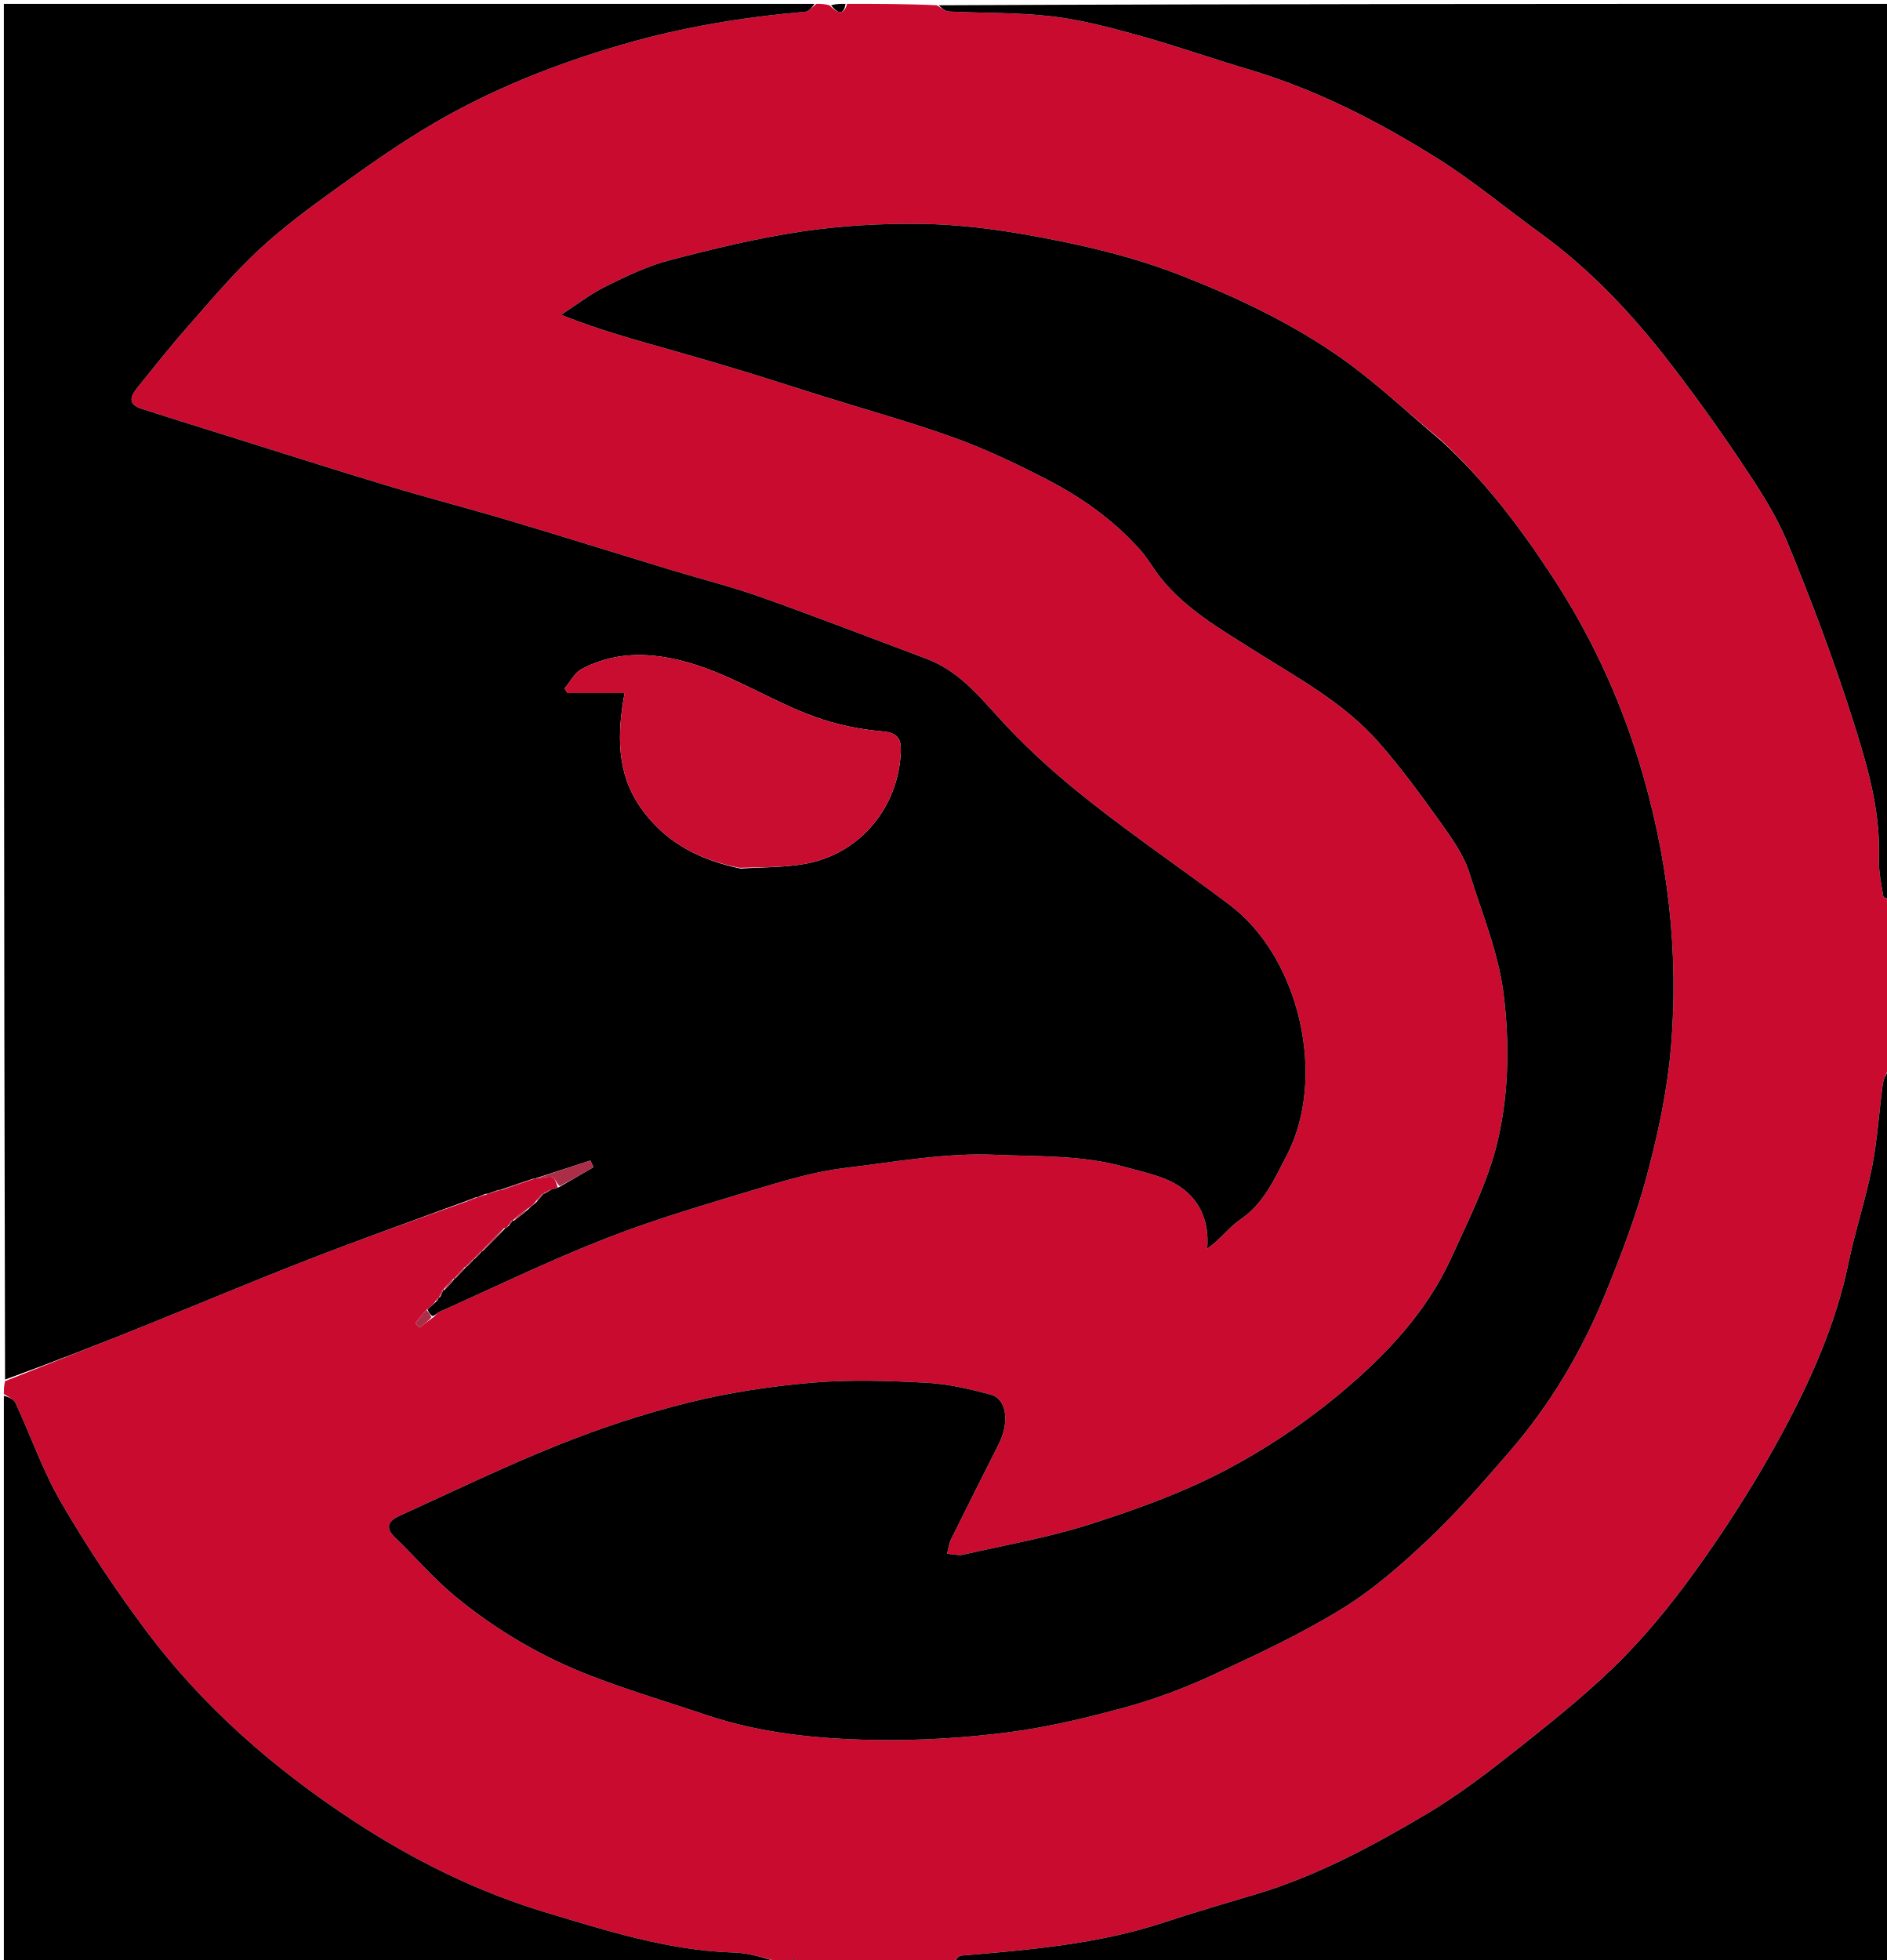
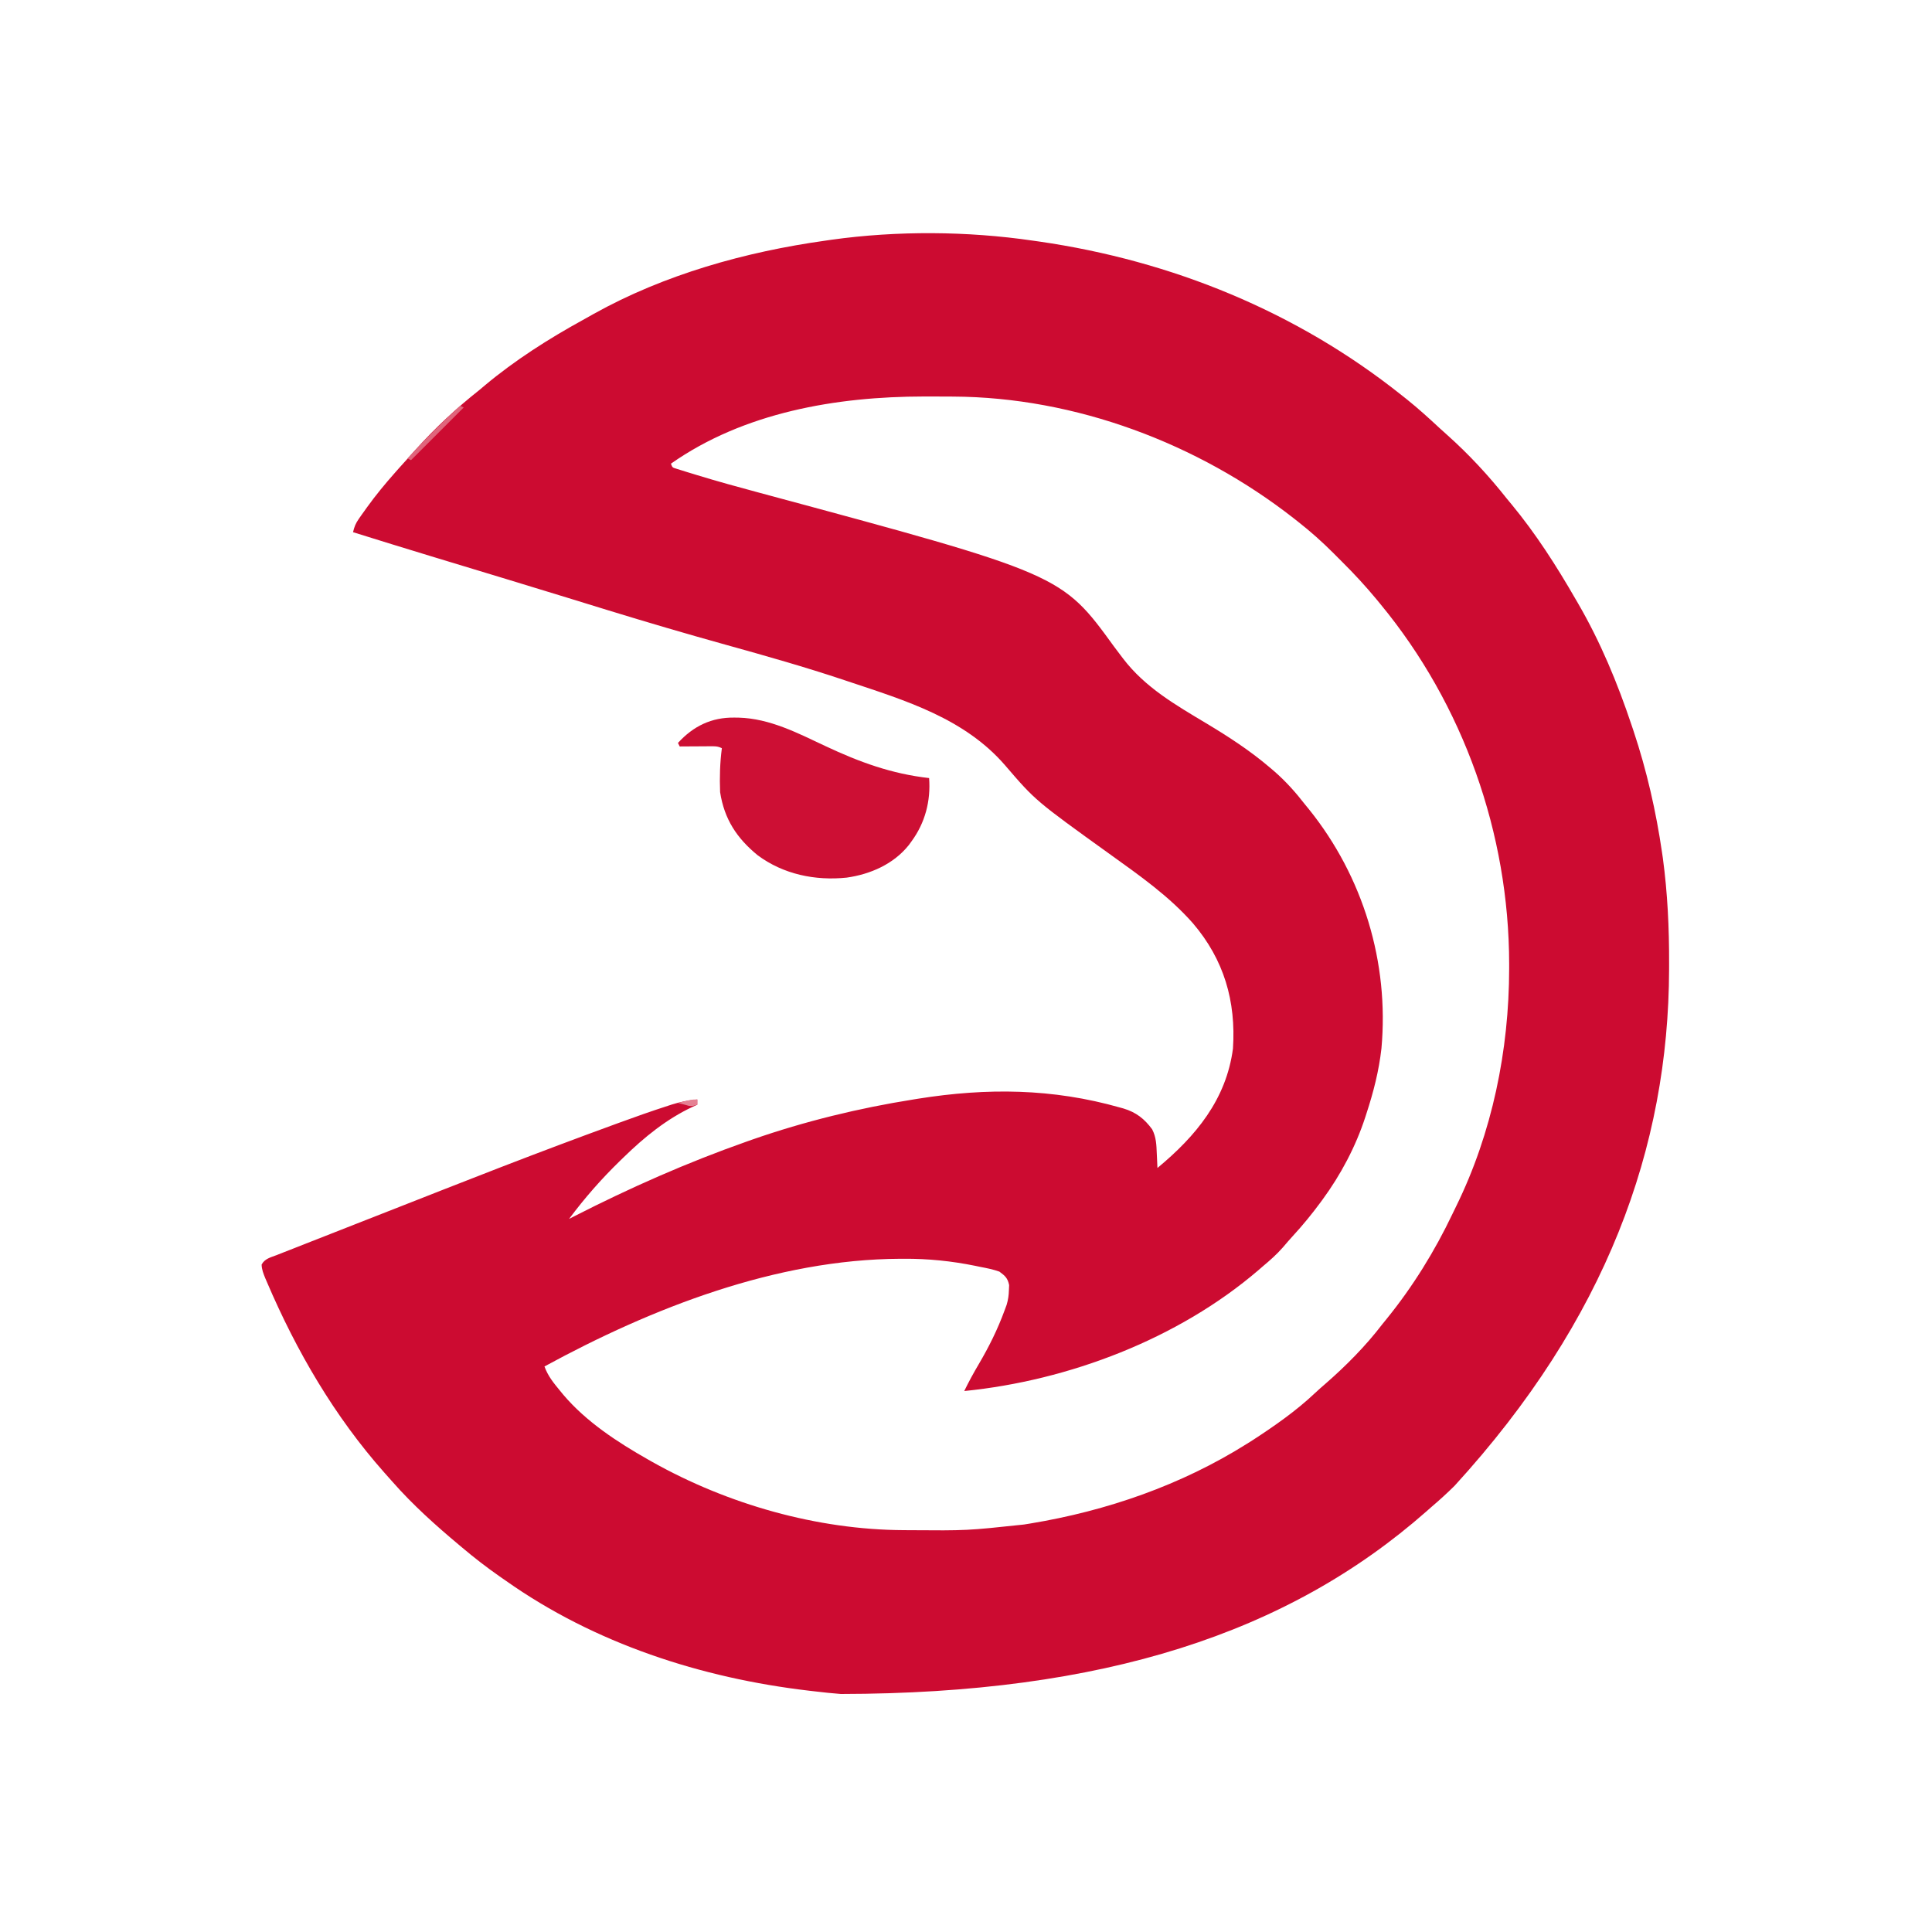
- <svg xmlns="http://www.w3.org/2000/svg" version="1.1" id="Layer_1" x="0px" y="0px" width="100%" viewBox="0 0 490 509" enable-background="new 0 0 490 509" xml:space="preserve">
-   <path fill="#CA0B30" opacity="1" stroke="none" d=" M212,1   C213.067,1 214.133,1 215.419,1.372   C217.412,3.37 219.055,4.229 220,1   C227.688,1 235.375,1 243.323,1.366   C244.571,2.17 245.542,2.942 246.549,2.992   C255.437,3.43 264.394,3.202 273.203,4.249   C280.853,5.159 288.42,7.17 295.872,9.237   C305.339,11.862 314.617,15.161 324.042,17.946   C341.73,23.173 357.989,31.512 373.482,41.245   C382.726,47.052 391.167,54.131 400.028,60.557   C412.729,69.765 423.411,81.033 432.98,93.334   C439.781,102.075 446.255,111.098 452.41,120.306   C456.808,126.886 461.245,133.648 464.236,140.916   C470.424,155.953 476.191,171.214 481.112,186.706   C484.817,198.37 488.397,210.248 487.966,222.825   C487.854,226.087 488.548,229.394 489.081,232.645   C489.169,233.187 490.333,233.553 491,234   C491,248.354 491,262.708 490.589,277.383   C489.759,279.029 489.135,280.327 488.954,281.684   C487.999,288.843 487.559,296.096 486.168,303.164   C484.529,311.497 481.791,319.61 480.079,327.932   C476.8,343.869 470.231,358.528 462.583,372.654   C456.652,383.61 449.966,394.226 442.815,404.432   C436.504,413.44 429.664,422.236 421.997,430.09   C413.912,438.374 404.791,445.708 395.711,452.941   C387.515,459.469 379.16,465.968 370.167,471.281   C356.3,479.473 342.058,487.13 326.487,491.827   C318.523,494.229 310.518,496.515 302.627,499.141   C285.443,504.859 267.6,506.342 249.736,507.852   C248.77,507.934 247.91,509.256 247,510   C233.979,510 220.958,510 207.808,509.75   C207.106,509.238 206.533,508.975 205.96,508.713   C205.973,509.142 205.986,509.571 206,510   C204.933,510 203.867,510 202.581,509.588   C198.441,508.441 194.535,507.175 190.595,507.062   C173.71,506.581 157.797,501.465 141.905,496.698   C124.094,491.356 107.448,483.114 91.873,472.907   C71.283,459.414 52.853,443.41 38.063,423.659   C30.082,413.001 22.667,401.834 15.958,390.335   C11.161,382.113 8.018,372.932 3.977,364.253   C3.513,363.256 2.017,362.739 1,362   C1,360.933 1,359.867 1.315,358.672   C13.593,353.803 25.573,349.107 37.512,344.309   C51.684,338.615 65.755,332.665 79.99,327.137   C93.587,321.856 107.339,316.975 121.246,312.003   C122.29,311.723 123.111,311.358 123.934,310.953   C123.937,310.913 124.016,310.919 124.308,310.869   C125.161,310.622 125.723,310.426 126.473,310.136   C126.662,310.042 127.054,309.887 127.371,309.865   C128.47,309.542 129.253,309.24 130.027,308.977   C130.02,309.015 129.943,309 130.353,309.006   C133.522,308 136.282,306.988 139.043,306.009   C139.045,306.043 138.977,306.041 139.351,306.045   C140.97,305.887 142.295,305.4 143.428,305.684   C144.098,305.851 144.464,307.235 144.83,308.317   C144.154,308.693 143.614,308.824 142.783,309.036   C141.986,309.435 141.481,309.752 140.982,310.027   C140.989,309.983 141.076,309.997 140.804,310.129   C140.018,310.864 139.504,311.468 138.902,312.307   C138.323,312.996 137.832,313.448 136.97,313.918   C135.412,314.978 134.226,316.02 133.02,317.042   C132.999,317.022 133.056,317.03 132.804,317.178   C132.346,317.653 132.14,317.98 131.877,318.454   C131.695,318.793 131.517,318.893 130.906,318.941   C128.691,321.008 126.858,323.034 125.015,325.033   C125.006,325.004 125.065,325.013 124.775,325.109   C123.992,325.823 123.5,326.439 123.003,327.026   C122.998,326.996 123.057,327.009 122.767,327.106   C121.98,327.817 121.483,328.431 120.985,329.014   C120.983,328.982 121.046,328.994 120.713,329.05   C119.603,330.089 118.826,331.072 118.035,332.024   C118.021,331.995 118.068,332.042 117.745,332.097   C116.628,333.128 115.833,334.104 115.027,335.05   C115.014,335.02 115.078,335.008 114.878,335.19   C114.467,335.861 114.255,336.349 114.038,336.92   C114.032,337.003 113.87,337.036 113.708,337.177   C113.334,337.515 113.149,337.735 112.884,338.249   C112.197,339.022 111.616,339.523 110.757,340.162   C109.608,341.421 108.736,342.542 107.864,343.663   C108.227,344.029 108.589,344.395 108.952,344.761   C110.108,343.903 111.264,343.045 112.679,341.966   C113.294,341.395 113.588,340.906 114.016,340.715   C128.478,334.256 142.748,327.303 157.486,321.55   C170.402,316.508 183.787,312.625 197.079,308.609   C204.466,306.377 212.001,304.18 219.624,303.28   C232.523,301.756 245.34,299.33 258.493,299.891   C269.805,300.374 281.164,299.931 292.189,303.065   C296.882,304.399 301.964,305.334 305.973,307.868   C311.389,311.291 314.134,316.886 313.523,324.268   C316.875,321.942 319.151,318.712 322.208,316.63   C328.24,312.522 330.974,306.141 334.089,300.213   C344.737,279.949 337.568,248.731 319.374,235.023   C307.589,226.144 295.386,217.811 283.776,208.715   C276.021,202.638 268.518,196.089 261.754,188.944   C255.321,182.148 249.796,174.531 240.615,171.089   C226.265,165.708 211.971,160.169 197.531,155.041   C189.828,152.305 181.859,150.325 174.029,147.943   C159.97,143.667 145.948,139.264 131.865,135.07   C121.535,131.992 111.087,129.305 100.769,126.188   C86.4,121.848 72.103,117.272 57.777,112.788   C50.749,110.588 43.717,108.401 36.707,106.146   C32.945,104.936 33.986,102.74 35.754,100.566   C39.956,95.4 44.065,90.149 48.463,85.154   C54.451,78.349 60.304,71.357 66.902,65.177   C73.16,59.315 80.126,54.15 87.103,49.126   C95.396,43.155 103.77,37.214 112.578,32.06   C128.015,23.027 144.53,16.524 161.776,11.52   C177.343,7.004 193.103,4.431 209.16,3.04   C210.158,2.953 211.056,1.707 212,1  M374.188,114.247   C365.216,106.836 356.71,98.748 347.158,92.181   C334.765,83.662 321.162,77.206 307.078,71.67   C294.193,66.604 280.874,63.517 267.385,61.111   C258.185,59.47 248.79,58.285 239.465,58.149   C229.097,57.998 218.607,58.585 208.356,60.103   C196.777,61.818 185.319,64.601 173.977,67.564   C168.237,69.063 162.727,71.696 157.378,74.351   C153.28,76.385 149.599,79.256 145.732,81.754   C155.806,85.776 165.525,88.42 175.219,91.154   C181.635,92.964 188.031,94.852 194.407,96.801   C200.944,98.799 207.44,100.93 213.963,102.973   C225.282,106.519 236.742,109.668 247.885,113.699   C256.066,116.658 263.996,120.443 271.744,124.433   C280.916,129.156 289.319,135.116 296.22,142.911   C298.149,145.09 299.567,147.713 301.387,149.998   C307.824,158.074 316.661,163.185 325.166,168.572   C336.753,175.912 348.988,182.392 358.152,192.876   C363.81,199.349 368.944,206.312 373.94,213.322   C376.955,217.553 380.195,222.008 381.68,226.868   C384.852,237.243 389.148,247.158 390.513,258.305   C392.087,271.16 391.826,283.785 389.031,295.99   C386.611,306.553 381.484,316.57 376.961,326.559   C370.648,340.501 360.255,351.566 348.826,361.221   C339.444,369.145 329.003,376.169 318.131,381.877   C307.098,387.67 295.157,391.973 283.25,395.793   C272.46,399.255 261.186,401.22 250.103,403.747   C248.942,404.012 247.631,403.619 245.95,403.501   C246.371,401.911 246.485,400.754 246.967,399.779   C251.042,391.547 255.158,383.336 259.314,375.145   C262.225,369.407 261.516,363.321 257.292,362.185   C251.776,360.702 246.085,359.371 240.412,359.081   C230.558,358.576 220.603,358.245 210.797,359.087   C200.045,360.012 189.242,361.654 178.776,364.254   C167.367,367.087 156.092,370.806 145.173,375.175   C131.132,380.792 117.487,387.403 103.711,393.675   C101.035,394.894 99.811,396.612 102.588,399.272   C107.814,404.276 112.534,409.864 118.088,414.456   C128.771,423.289 140.697,430.3 153.645,435.269   C163.487,439.045 173.616,442.073 183.62,445.427   C197.667,450.137 212.283,451.581 226.912,451.849   C238.451,452.059 250.097,451.363 261.548,449.909   C271.882,448.597 282.132,446.136 292.201,443.383   C299.999,441.25 307.678,438.357 315.018,434.956   C326.401,429.681 337.852,424.338 348.511,417.783   C356.686,412.757 364.089,406.243 371.095,399.61   C378.53,392.57 385.271,384.763 391.994,377.013   C402.741,364.623 410.997,350.608 417.133,335.447   C421.112,325.615 424.948,315.636 427.675,305.41   C430.543,294.659 432.936,283.617 433.907,272.559   C436.139,247.157 433.092,222.007 425.645,197.729   C420.446,180.782 412.892,164.582 403.071,149.639   C394.796,137.049 385.814,125.019 374.188,114.247  z" />
-   <path fill="#000000" opacity="1" stroke="none" d=" M131.288,318.9   C131.517,318.893 131.695,318.793 132.15,318.32   C132.671,317.702 132.864,317.366 133.056,317.03   C133.056,317.03 132.999,317.022 133.374,317.045   C134.946,316.012 136.144,314.956 137.341,313.9   C137.832,313.448 138.323,312.996 139.24,312.252   C140.135,311.306 140.606,310.652 141.076,309.997   C141.076,309.997 140.989,309.983 141.303,309.987   C142.103,309.645 142.589,309.3 143.075,308.954   C143.614,308.824 144.154,308.693 145.216,308.282   C148.539,306.369 151.339,304.737 154.139,303.105   C153.866,302.532 153.593,301.96 153.321,301.388   C148.539,302.939 143.758,304.49 138.977,306.041   C138.977,306.041 139.045,306.043 138.657,306.055   C135.494,307.044 132.718,308.022 129.943,309   C129.943,309 130.02,309.015 129.687,308.991   C128.588,309.273 127.821,309.58 127.054,309.887   C127.054,309.887 126.662,310.042 126.148,310.041   C125.094,310.334 124.555,310.626 124.016,310.919   C124.016,310.919 123.937,310.913 123.603,310.937   C122.52,311.279 121.771,311.598 121.023,311.918   C107.339,316.975 93.587,321.856 79.99,327.137   C65.755,332.665 51.684,338.615 37.512,344.309   C25.573,349.107 13.593,353.803 1.315,358.272   C1,239.092 1,120.183 1,1   C71.021,1 141.042,1 211.531,1   C211.056,1.707 210.158,2.953 209.16,3.04   C193.103,4.431 177.343,7.004 161.776,11.52   C144.53,16.524 128.015,23.027 112.578,32.06   C103.77,37.214 95.396,43.155 87.103,49.126   C80.126,54.15 73.16,59.315 66.902,65.177   C60.304,71.357 54.451,78.349 48.463,85.154   C44.065,90.149 39.956,95.4 35.754,100.566   C33.986,102.74 32.945,104.936 36.707,106.146   C43.717,108.401 50.749,110.588 57.777,112.788   C72.103,117.272 86.4,121.848 100.769,126.188   C111.087,129.305 121.535,131.992 131.865,135.07   C145.948,139.264 159.97,143.667 174.029,147.943   C181.859,150.325 189.828,152.305 197.531,155.041   C211.971,160.169 226.265,165.708 240.615,171.089   C249.796,174.531 255.321,182.148 261.754,188.944   C268.518,196.089 276.021,202.638 283.776,208.715   C295.386,217.811 307.589,226.144 319.374,235.023   C337.568,248.731 344.737,279.949 334.089,300.213   C330.974,306.141 328.24,312.522 322.208,316.63   C319.151,318.712 316.875,321.942 313.523,324.268   C314.134,316.886 311.389,311.291 305.973,307.868   C301.964,305.334 296.882,304.399 292.189,303.065   C281.164,299.931 269.805,300.374 258.493,299.891   C245.34,299.33 232.523,301.756 219.624,303.28   C212.001,304.18 204.466,306.377 197.079,308.609   C183.787,312.625 170.402,316.508 157.486,321.55   C142.748,327.303 128.478,334.256 114.016,340.715   C113.588,340.906 113.294,341.395 112.356,341.806   C111.528,341.252 111.281,340.638 111.035,340.023   C111.616,339.523 112.197,339.022 113.114,338.182   C113.764,337.664 113.904,337.395 113.87,337.036   C113.87,337.036 114.032,337.003 114.307,336.82   C114.747,336.094 114.912,335.551 115.078,335.008   C115.078,335.008 115.014,335.02 115.386,335.044   C116.527,334.059 117.298,333.05 118.068,332.042   C118.068,332.042 118.021,331.995 118.324,331.902   C119.433,330.871 120.239,329.932 121.046,328.994   C121.046,328.994 120.983,328.982 121.271,328.914   C122.058,328.233 122.557,327.621 123.057,327.009   C123.057,327.009 122.998,326.996 123.289,326.928   C124.076,326.245 124.57,325.629 125.065,325.013   C125.065,325.013 125.006,325.004 125.326,324.91   C127.527,322.844 129.407,320.872 131.288,318.9  M192.363,225.565   C198.026,225.174 203.788,225.317 209.331,224.285   C223.364,221.672 233.241,209.764 233.936,195.457   C234.106,191.957 233.276,190.278 229.058,189.921   C223.135,189.42 217.11,188.145 211.52,186.121   C199.553,181.789 188.943,174.382 176.24,171.396   C167.286,169.291 159.106,169.551 151.122,173.705   C149.25,174.679 148.102,177.045 146.621,178.77   C146.884,179.173 147.146,179.576 147.409,179.979   C152.137,179.979 156.865,179.979 162.215,179.979   C160.231,190.731 160.139,200.814 166.363,209.714   C172.51,218.504 181.272,223.269 192.363,225.565  z" />
-   <path fill="#000000" opacity="1" stroke="none" d=" M247.469,510   C247.91,509.256 248.77,507.934 249.736,507.852   C267.6,506.342 285.443,504.859 302.627,499.141   C310.518,496.515 318.523,494.229 326.487,491.827   C342.058,487.13 356.3,479.473 370.167,471.281   C379.16,465.968 387.515,459.469 395.711,452.941   C404.791,445.708 413.912,438.374 421.997,430.09   C429.664,422.236 436.504,413.44 442.815,404.432   C449.966,394.226 456.652,383.61 462.583,372.654   C470.231,358.528 476.8,343.869 480.079,327.932   C481.791,319.61 484.529,311.497 486.168,303.164   C487.559,296.096 487.999,288.843 488.954,281.684   C489.135,280.327 489.759,279.029 490.589,277.851   C491,355.262 491,432.524 491,510   C409.979,510 328.958,510 247.469,510  z" />
-   <path fill="#000000" opacity="1" stroke="none" d=" M491,233.531   C490.333,233.553 489.169,233.187 489.081,232.645   C488.548,229.394 487.854,226.087 487.966,222.825   C488.397,210.248 484.817,198.37 481.112,186.706   C476.191,171.214 470.424,155.953 464.236,140.916   C461.245,133.648 456.808,126.886 452.41,120.306   C446.255,111.098 439.781,102.075 432.98,93.334   C423.411,81.033 412.729,69.765 400.028,60.557   C391.167,54.131 382.726,47.052 373.482,41.245   C357.989,31.512 341.73,23.173 324.042,17.946   C314.617,15.161 305.339,11.862 295.872,9.237   C288.42,7.17 280.853,5.159 273.203,4.249   C264.394,3.202 255.437,3.43 246.549,2.992   C245.542,2.942 244.571,2.17 243.792,1.366   C326.258,1 408.516,1 491,1   C491,78.354 491,155.708 491,233.531  z" />
-   <path fill="#000000" opacity="1" stroke="none" d=" M1,362.469   C2.017,362.739 3.513,363.256 3.977,364.253   C8.018,372.932 11.161,382.113 15.958,390.335   C22.667,401.834 30.082,413.001 38.063,423.659   C52.853,443.41 71.283,459.414 91.873,472.907   C107.448,483.114 124.094,491.356 141.905,496.698   C157.797,501.465 173.71,506.581 190.595,507.062   C194.535,507.175 198.441,508.441 202.181,509.588   C135.084,510 68.168,510 1,510   C1,460.979 1,411.958 1,362.469  z" />
-   <path fill="#000000" opacity="1" stroke="none" d=" M219.6,1   C219.055,4.229 217.412,3.37 215.819,1.372   C217.067,1 218.133,1 219.6,1  z" />
-   <path fill="#000000" opacity="1" stroke="none" d=" M206.25,510   C205.986,509.571 205.973,509.142 205.96,508.713   C206.533,508.975 207.106,509.238 207.34,509.75   C207,510 206.5,510 206.25,510  z" />
-   <path fill="#000000" opacity="1" stroke="none" d=" M374.377,114.552   C385.814,125.019 394.796,137.049 403.071,149.639   C412.892,164.582 420.446,180.782 425.645,197.729   C433.092,222.007 436.139,247.157 433.907,272.559   C432.936,283.617 430.543,294.659 427.675,305.41   C424.948,315.636 421.112,325.615 417.133,335.447   C410.997,350.608 402.741,364.623 391.994,377.013   C385.271,384.763 378.53,392.57 371.095,399.61   C364.089,406.243 356.686,412.757 348.511,417.783   C337.852,424.338 326.401,429.681 315.018,434.956   C307.678,438.357 299.999,441.25 292.201,443.383   C282.132,446.136 271.882,448.597 261.548,449.909   C250.097,451.363 238.451,452.059 226.912,451.849   C212.283,451.581 197.667,450.137 183.62,445.427   C173.616,442.073 163.487,439.045 153.645,435.269   C140.697,430.3 128.771,423.289 118.088,414.456   C112.534,409.864 107.814,404.276 102.588,399.272   C99.811,396.612 101.035,394.894 103.711,393.675   C117.487,387.403 131.132,380.792 145.173,375.175   C156.092,370.806 167.367,367.087 178.776,364.254   C189.242,361.654 200.045,360.012 210.797,359.087   C220.603,358.245 230.558,358.576 240.412,359.081   C246.085,359.371 251.776,360.702 257.292,362.185   C261.516,363.321 262.225,369.407 259.314,375.145   C255.158,383.336 251.042,391.547 246.967,399.779   C246.485,400.754 246.371,401.911 245.95,403.501   C247.631,403.619 248.942,404.012 250.103,403.747   C261.186,401.22 272.46,399.255 283.25,395.793   C295.157,391.973 307.098,387.67 318.131,381.877   C329.003,376.169 339.444,369.145 348.826,361.221   C360.255,351.566 370.648,340.501 376.961,326.559   C381.484,316.57 386.611,306.553 389.031,295.99   C391.826,283.785 392.087,271.16 390.513,258.305   C389.148,247.158 384.852,237.243 381.68,226.868   C380.195,222.008 376.955,217.553 373.94,213.322   C368.944,206.312 363.81,199.349 358.152,192.876   C348.988,182.392 336.753,175.912 325.166,168.572   C316.661,163.185 307.824,158.074 301.387,149.998   C299.567,147.713 298.149,145.09 296.22,142.911   C289.319,135.116 280.916,129.156 271.744,124.433   C263.996,120.443 256.066,116.658 247.885,113.699   C236.742,109.668 225.282,106.519 213.963,102.973   C207.44,100.93 200.944,98.799 194.407,96.801   C188.031,94.852 181.635,92.964 175.219,91.154   C165.525,88.42 155.806,85.776 145.732,81.754   C149.599,79.256 153.28,76.385 157.378,74.351   C162.727,71.696 168.237,69.063 173.977,67.564   C185.319,64.601 196.777,61.818 208.356,60.103   C218.607,58.585 229.097,57.998 239.465,58.149   C248.79,58.285 258.185,59.47 267.385,61.111   C280.874,63.517 294.193,66.604 307.078,71.67   C321.162,77.206 334.765,83.662 347.158,92.181   C356.71,98.748 365.216,106.836 374.377,114.552  z" />
-   <path fill="#AC2D47" opacity="1" stroke="none" d=" M139.351,306.045   C143.758,304.49 148.539,302.939 153.321,301.388   C153.593,301.96 153.866,302.532 154.139,303.105   C151.339,304.737 148.539,306.369 145.353,308.036   C144.464,307.235 144.098,305.851 143.428,305.684   C142.295,305.4 140.97,305.887 139.351,306.045  z" />
-   <path fill="#AC2D47" opacity="1" stroke="none" d=" M110.757,340.162   C111.281,340.638 111.528,341.252 112.097,342.027   C111.264,343.045 110.108,343.903 108.952,344.761   C108.589,344.395 108.227,344.029 107.864,343.663   C108.736,342.542 109.608,341.421 110.757,340.162  z" />
-   <path fill="#AC2D47" opacity="1" stroke="none" d=" M130.906,318.941   C129.407,320.872 127.527,322.844 125.335,324.939   C126.858,323.034 128.691,321.008 130.906,318.941  z" />
-   <path fill="#AC2D47" opacity="1" stroke="none" d=" M130.353,309.006   C132.718,308.022 135.494,307.044 138.655,306.021   C136.282,306.988 133.522,308 130.353,309.006  z" />
-   <path fill="#AC2D47" opacity="1" stroke="none" d=" M136.97,313.918   C136.144,314.956 134.946,316.012 133.395,317.065   C134.226,316.02 135.412,314.978 136.97,313.918  z" />
-   <path fill="#AC2D47" opacity="1" stroke="none" d=" M117.745,332.097   C117.298,333.05 116.527,334.059 115.398,335.074   C115.833,334.104 116.628,333.128 117.745,332.097  z" />
-   <path fill="#AC2D47" opacity="1" stroke="none" d=" M120.713,329.05   C120.239,329.932 119.433,330.871 118.337,331.932   C118.826,331.072 119.603,330.089 120.713,329.05  z" />
-   <path fill="#AC2D47" opacity="1" stroke="none" d=" M121.246,312.003   C121.771,311.598 122.52,311.279 123.6,310.976   C123.111,311.358 122.29,311.723 121.246,312.003  z" />
-   <path fill="#AC2D47" opacity="1" stroke="none" d=" M140.804,310.129   C140.606,310.652 140.135,311.306 139.327,312.016   C139.504,311.468 140.018,310.864 140.804,310.129  z" />
-   <path fill="#AC2D47" opacity="1" stroke="none" d=" M124.775,325.109   C124.57,325.629 124.076,326.245 123.294,326.958   C123.5,326.439 123.992,325.823 124.775,325.109  z" />
-   <path fill="#AC2D47" opacity="1" stroke="none" d=" M122.767,327.106   C122.557,327.621 122.058,328.233 121.273,328.945   C121.483,328.431 121.98,327.817 122.767,327.106  z" />
-   <path fill="#AC2D47" opacity="1" stroke="none" d=" M127.371,309.865   C127.821,309.58 128.588,309.273 129.695,308.953   C129.253,309.24 128.47,309.542 127.371,309.865  z" />
-   <path fill="#AC2D47" opacity="1" stroke="none" d=" M124.308,310.869   C124.555,310.626 125.094,310.334 125.959,310.135   C125.723,310.426 125.161,310.622 124.308,310.869  z" />
-   <path fill="#AC2D47" opacity="1" stroke="none" d=" M114.878,335.19   C114.912,335.551 114.747,336.094 114.313,336.737   C114.255,336.349 114.467,335.861 114.878,335.19  z" />
-   <path fill="#AC2D47" opacity="1" stroke="none" d=" M142.783,309.036   C142.589,309.3 142.103,309.645 141.296,310.03   C141.481,309.752 141.986,309.435 142.783,309.036  z" />
-   <path fill="#AC2D47" opacity="1" stroke="none" d=" M132.804,317.178   C132.864,317.366 132.671,317.702 132.206,318.172   C132.14,317.98 132.346,317.653 132.804,317.178  z" />
-   <path fill="#AC2D47" opacity="1" stroke="none" d=" M113.708,337.177   C113.904,337.395 113.764,337.664 113.22,337.909   C113.149,337.735 113.334,337.515 113.708,337.177  z" />
-   <path fill="#C80D31" opacity="1" stroke="none" d=" M192.034,225.364   C181.272,223.269 172.51,218.504 166.363,209.714   C160.139,200.814 160.231,190.731 162.215,179.979   C156.865,179.979 152.137,179.979 147.409,179.979   C147.146,179.576 146.884,179.173 146.621,178.77   C148.102,177.045 149.25,174.679 151.122,173.705   C159.106,169.551 167.286,169.291 176.24,171.396   C188.943,174.382 199.553,181.789 211.52,186.121   C217.11,188.145 223.135,189.42 229.058,189.921   C233.276,190.278 234.106,191.957 233.936,195.457   C233.241,209.764 223.364,221.672 209.331,224.285   C203.788,225.317 198.026,225.174 192.034,225.364  z" />
+ <svg xmlns="http://www.w3.org/2000/svg" version="1.1" width="1100" height="1100">
+   <path d="M0 0 C1.215 0.172 2.431 0.343 3.683 0.52 C79.026 11.406 150.34 40.408 210 88 C211.011 88.798 212.021 89.596 213.062 90.418 C219.459 95.552 225.502 101.034 231.501 106.619 C232.94 107.945 234.401 109.247 235.863 110.547 C248.309 121.662 259.665 133.905 270 147 C270.891 148.079 271.784 149.155 272.68 150.23 C286.502 166.954 298.182 185.226 309 204 C309.458 204.785 309.917 205.57 310.389 206.378 C323.202 228.411 332.939 251.855 341 276 C341.345 277.024 341.69 278.047 342.046 279.102 C349.594 301.724 354.875 324.91 358.312 348.5 C358.46 349.51 358.607 350.521 358.759 351.562 C361.444 371.487 362.38 391.409 362.312 411.5 C362.31 413.194 362.31 413.194 362.307 414.923 C362.033 516.335 326.568 614.465 240.125 709 C235.889 713.186 231.535 717.144 227 721 C225.563 722.27 225.563 722.27 224.098 723.566 C145.306 792.922 40.253 827.296 -109.26 827.482 C-114.19 827.107 -119.092 826.589 -124 826 C-125.124 825.871 -126.248 825.742 -127.407 825.609 C-188.646 818.427 -249.335 798.799 -300 763 C-301.209 762.16 -302.419 761.32 -303.629 760.48 C-311.03 755.306 -318.104 749.837 -325 744 C-325.52 743.565 -326.04 743.13 -326.576 742.682 C-339.998 731.45 -353.056 719.745 -364.615 706.576 C-366.114 704.87 -367.627 703.178 -369.141 701.484 C-397.543 669.469 -419.231 632.248 -436 593 C-436.318 592.264 -436.635 591.528 -436.962 590.77 C-438.018 588.182 -438.984 585.803 -439.04 582.983 C-437.295 579.655 -433.884 578.894 -430.538 577.619 C-429.753 577.305 -428.967 576.992 -428.158 576.669 C-425.534 575.626 -422.902 574.606 -420.27 573.586 C-418.422 572.857 -416.576 572.127 -414.73 571.395 C-409.787 569.441 -404.836 567.506 -399.884 565.575 C-394.775 563.579 -389.672 561.565 -384.568 559.553 C-375.648 556.04 -366.723 552.541 -357.794 549.05 C-350.323 546.128 -342.857 543.19 -335.395 540.246 C-324.944 536.127 -314.479 532.047 -304 528 C-303.15 527.671 -302.3 527.343 -301.424 527.004 C-280.54 518.937 -259.591 511.056 -238.562 503.375 C-237.211 502.879 -237.211 502.879 -235.832 502.374 C-226.511 498.961 -217.163 495.649 -207.715 492.602 C-206.955 492.352 -206.195 492.103 -205.412 491.846 C-200.601 490.324 -196.024 489.491 -191 489 C-191 489.99 -191 490.98 -191 492 C-191.825 492.366 -192.65 492.732 -193.5 493.109 C-208.578 500.177 -221.117 510.425 -233 522 C-233.952 522.921 -233.952 522.921 -234.923 523.861 C-245.642 534.272 -255.056 545.031 -264 557 C-263.067 556.523 -262.133 556.046 -261.171 555.554 C-229.19 539.238 -196.866 524.944 -163 513 C-161.802 512.577 -160.605 512.155 -159.371 511.719 C-129.796 501.437 -98.919 493.894 -68 489 C-67.072 488.85 -66.145 488.7 -65.189 488.545 C-25.937 482.305 11.294 482.68 49.625 493.562 C50.293 493.748 50.961 493.933 51.649 494.124 C58.907 496.302 63.61 500.025 68 506 C70.316 510.501 70.426 514.855 70.625 519.812 C70.664 520.601 70.702 521.389 70.742 522.201 C70.836 524.134 70.919 526.067 71 528 C92.794 509.927 110.179 489.083 114 460 C115.768 433.027 108.908 409.446 91.25 388.727 C77.675 373.287 60.982 361.613 44.383 349.68 C1.578 318.905 1.578 318.905 -15.625 298.875 C-38.741 272.028 -72.339 261.884 -105 251 C-105.696 250.767 -106.393 250.533 -107.11 250.293 C-129.501 242.797 -152.178 236.379 -174.922 230.056 C-197.4 223.805 -219.763 217.235 -242.062 210.375 C-243.165 210.036 -243.165 210.036 -244.289 209.69 C-251.088 207.598 -257.886 205.503 -264.683 203.406 C-276.48 199.767 -288.288 196.166 -300.102 192.582 C-300.985 192.314 -301.868 192.046 -302.777 191.77 C-309.75 189.654 -316.724 187.54 -323.698 185.427 C-329.271 183.737 -334.845 182.047 -340.418 180.355 C-341.168 180.128 -341.918 179.9 -342.691 179.666 C-357.481 175.174 -372.246 170.606 -387 166 C-386.301 162.967 -385.46 160.904 -383.664 158.348 C-383.182 157.66 -382.701 156.972 -382.204 156.264 C-381.683 155.537 -381.162 154.811 -380.625 154.062 C-380.088 153.308 -379.55 152.554 -378.997 151.777 C-374.012 144.866 -368.648 138.374 -363 132 C-362.241 131.141 -361.481 130.283 -360.699 129.398 C-359.235 127.76 -357.762 126.128 -356.281 124.504 C-354.705 122.774 -353.144 121.031 -351.594 119.277 C-340.428 106.783 -328.141 95.389 -315 85 C-313.992 84.151 -312.984 83.301 -311.945 82.426 C-294.877 68.138 -275.594 55.88 -256.112 45.163 C-254.08 44.044 -252.061 42.902 -250.043 41.758 C-209.665 19.242 -163.525 6.372 -118 0 C-116.298 -0.248 -116.298 -0.248 -114.562 -0.5 C-77.268 -5.713 -37.25 -5.437 0 0 Z M-206 127 C-205.177 129.192 -205.177 129.192 -202.923 129.863 C-201.528 130.298 -201.528 130.298 -200.105 130.742 C-199.03 131.079 -197.954 131.416 -196.845 131.764 C-195.638 132.13 -194.431 132.497 -193.188 132.875 C-192.555 133.069 -191.923 133.264 -191.271 133.464 C-179.522 137.071 -167.679 140.305 -155.812 143.5 C16.364 189.895 16.364 189.895 46.375 231.25 C47.511 232.763 48.651 234.273 49.793 235.781 C50.617 236.87 50.617 236.87 51.458 237.98 C64.017 254.433 81.306 264.347 98.792 274.823 C111.449 282.412 123.756 290.394 135 300 C136.354 301.152 136.354 301.152 137.734 302.328 C144.245 308.047 149.7 314.161 155 321 C155.779 321.951 156.557 322.903 157.359 323.883 C188.128 362.196 202.965 411.041 198.539 459.918 C197.114 472.673 193.985 484.823 190 497 C189.775 497.703 189.549 498.406 189.317 499.13 C183.885 515.785 175.353 531.89 165 546 C164.615 546.525 164.23 547.05 163.833 547.591 C158.905 554.262 153.713 560.626 148.086 566.727 C146.148 568.839 144.29 571 142.438 573.188 C138.934 577.195 135.078 580.59 131 584 C129.724 585.108 129.724 585.108 128.422 586.238 C82.743 625.365 20.534 649.036 -39 655 C-36.457 649.751 -33.701 644.713 -30.736 639.692 C-24.885 629.757 -19.961 619.826 -16 609 C-15.62 607.969 -15.239 606.938 -14.848 605.875 C-13.988 602.959 -13.636 600.472 -13.562 597.438 C-13.523 596.529 -13.483 595.62 -13.441 594.684 C-14.276 590.675 -15.706 589.432 -19 587 C-22.559 585.733 -26.169 585.016 -29.875 584.312 C-30.824 584.113 -31.773 583.914 -32.75 583.709 C-46.242 580.966 -59.565 579.614 -73.312 579.688 C-74.048 579.69 -74.783 579.692 -75.541 579.694 C-146.071 580.023 -216.809 607.677 -278 641 C-276.007 646.551 -272.716 650.49 -269 655 C-268.428 655.697 -267.855 656.395 -267.266 657.113 C-254.245 672.494 -236.389 684.142 -219 694 C-218.207 694.451 -217.413 694.902 -216.596 695.366 C-173.633 719.479 -122.846 733.983 -73.438 734.203 C-72.376 734.21 -71.314 734.217 -70.221 734.225 C-37.493 734.468 -37.493 734.468 -5 731 C-3.799 730.807 -2.597 730.613 -1.359 730.414 C42.214 723.211 84.498 708.594 122 685 C123.004 684.37 124.008 683.739 125.043 683.09 C137.457 675.025 149.929 666.345 160.699 656.16 C162.655 654.324 164.647 652.573 166.68 650.824 C178.405 640.6 189.545 629.362 199 617 C199.847 615.951 200.698 614.904 201.551 613.859 C216.372 595.585 228.895 575.339 238.998 554.099 C239.67 552.69 240.352 551.286 241.041 549.886 C261.584 508.067 271.219 460.897 271.25 414.5 C271.251 413.596 271.251 412.691 271.252 411.76 C271.165 337.615 245.265 264.273 198 207 C197.22 206.05 196.44 205.101 195.636 204.122 C189.458 196.67 182.965 189.649 176.093 182.833 C174.493 181.243 172.905 179.644 171.316 178.043 C164.869 171.586 158.199 165.625 151 160 C150.209 159.376 149.419 158.752 148.604 158.108 C94.077 115.448 24.258 89.114 -45.344 88.797 C-46.903 88.786 -46.903 88.786 -48.494 88.776 C-51.83 88.758 -55.165 88.752 -58.5 88.75 C-59.64 88.749 -60.781 88.749 -61.956 88.748 C-111.724 88.795 -164.338 97.739 -206 127 Z " fill="#CC0B31" transform="translate(588,137)" />
+   <path d="M0 0 C0.828 0.01 1.657 0.019 2.51 0.03 C20.184 0.531 36.101 8.828 51.816 16.223 C71.232 25.348 89.478 32.024 110.875 34.438 C111.849 47.454 108.612 59.897 100.875 70.438 C100.362 71.144 99.849 71.85 99.32 72.578 C90.658 83.438 77.424 89.215 63.93 91.121 C45.967 92.982 27.905 89.242 13.258 78.387 C1.386 68.676 -5.757 57.804 -8.125 42.438 C-8.45 34.064 -8.22 25.747 -7.125 17.438 C-9.63 16.185 -11.334 16.324 -14.133 16.34 C-15.119 16.343 -16.105 16.346 -17.121 16.35 C-18.67 16.362 -18.67 16.362 -20.25 16.375 C-21.29 16.38 -22.331 16.384 -23.402 16.389 C-25.977 16.4 -28.551 16.417 -31.125 16.438 C-31.455 15.777 -31.785 15.117 -32.125 14.438 C-23.385 4.851 -12.999 -0.175 0 0 Z " fill="#CD0F34" transform="translate(418.125,408.5625)" />
+   <path d="M0 0 C0.66 0.33 1.32 0.66 2 1 C-7.9 10.9 -17.8 20.8 -28 31 C-28.66 30.67 -29.32 30.34 -30 30 C-20.45 19.481 -10.489 9.583 0 0 Z " fill="#DF667C" transform="translate(262,231)" />
+   <path d="M0 0 C0 0.99 0 1.98 0 3 C-3.01 3.934 -3.867 4.044 -7 3 C-8.331 2.658 -9.664 2.322 -11 2 C-3.375 0 -3.375 0 0 0 Z " fill="#E58193" transform="translate(397,626)" />
</svg>
